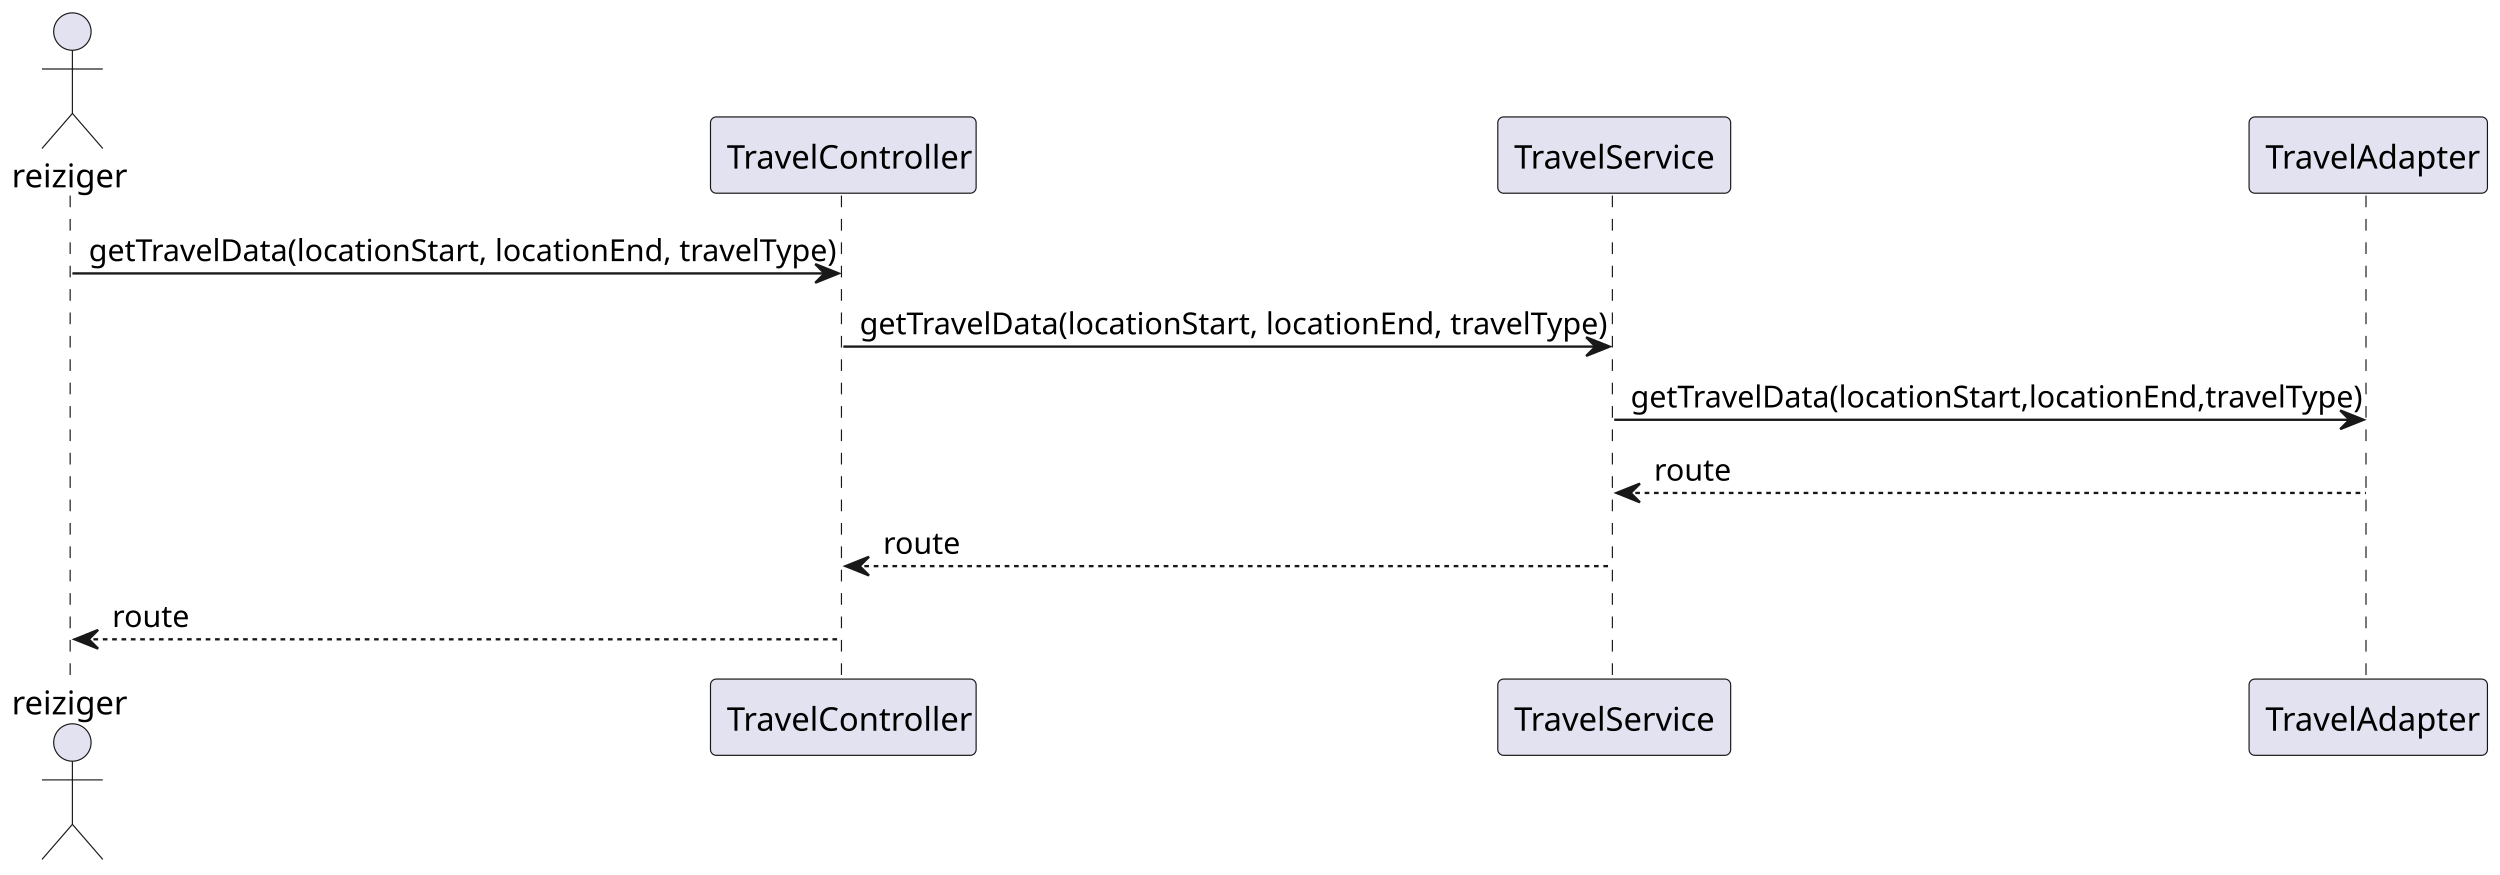
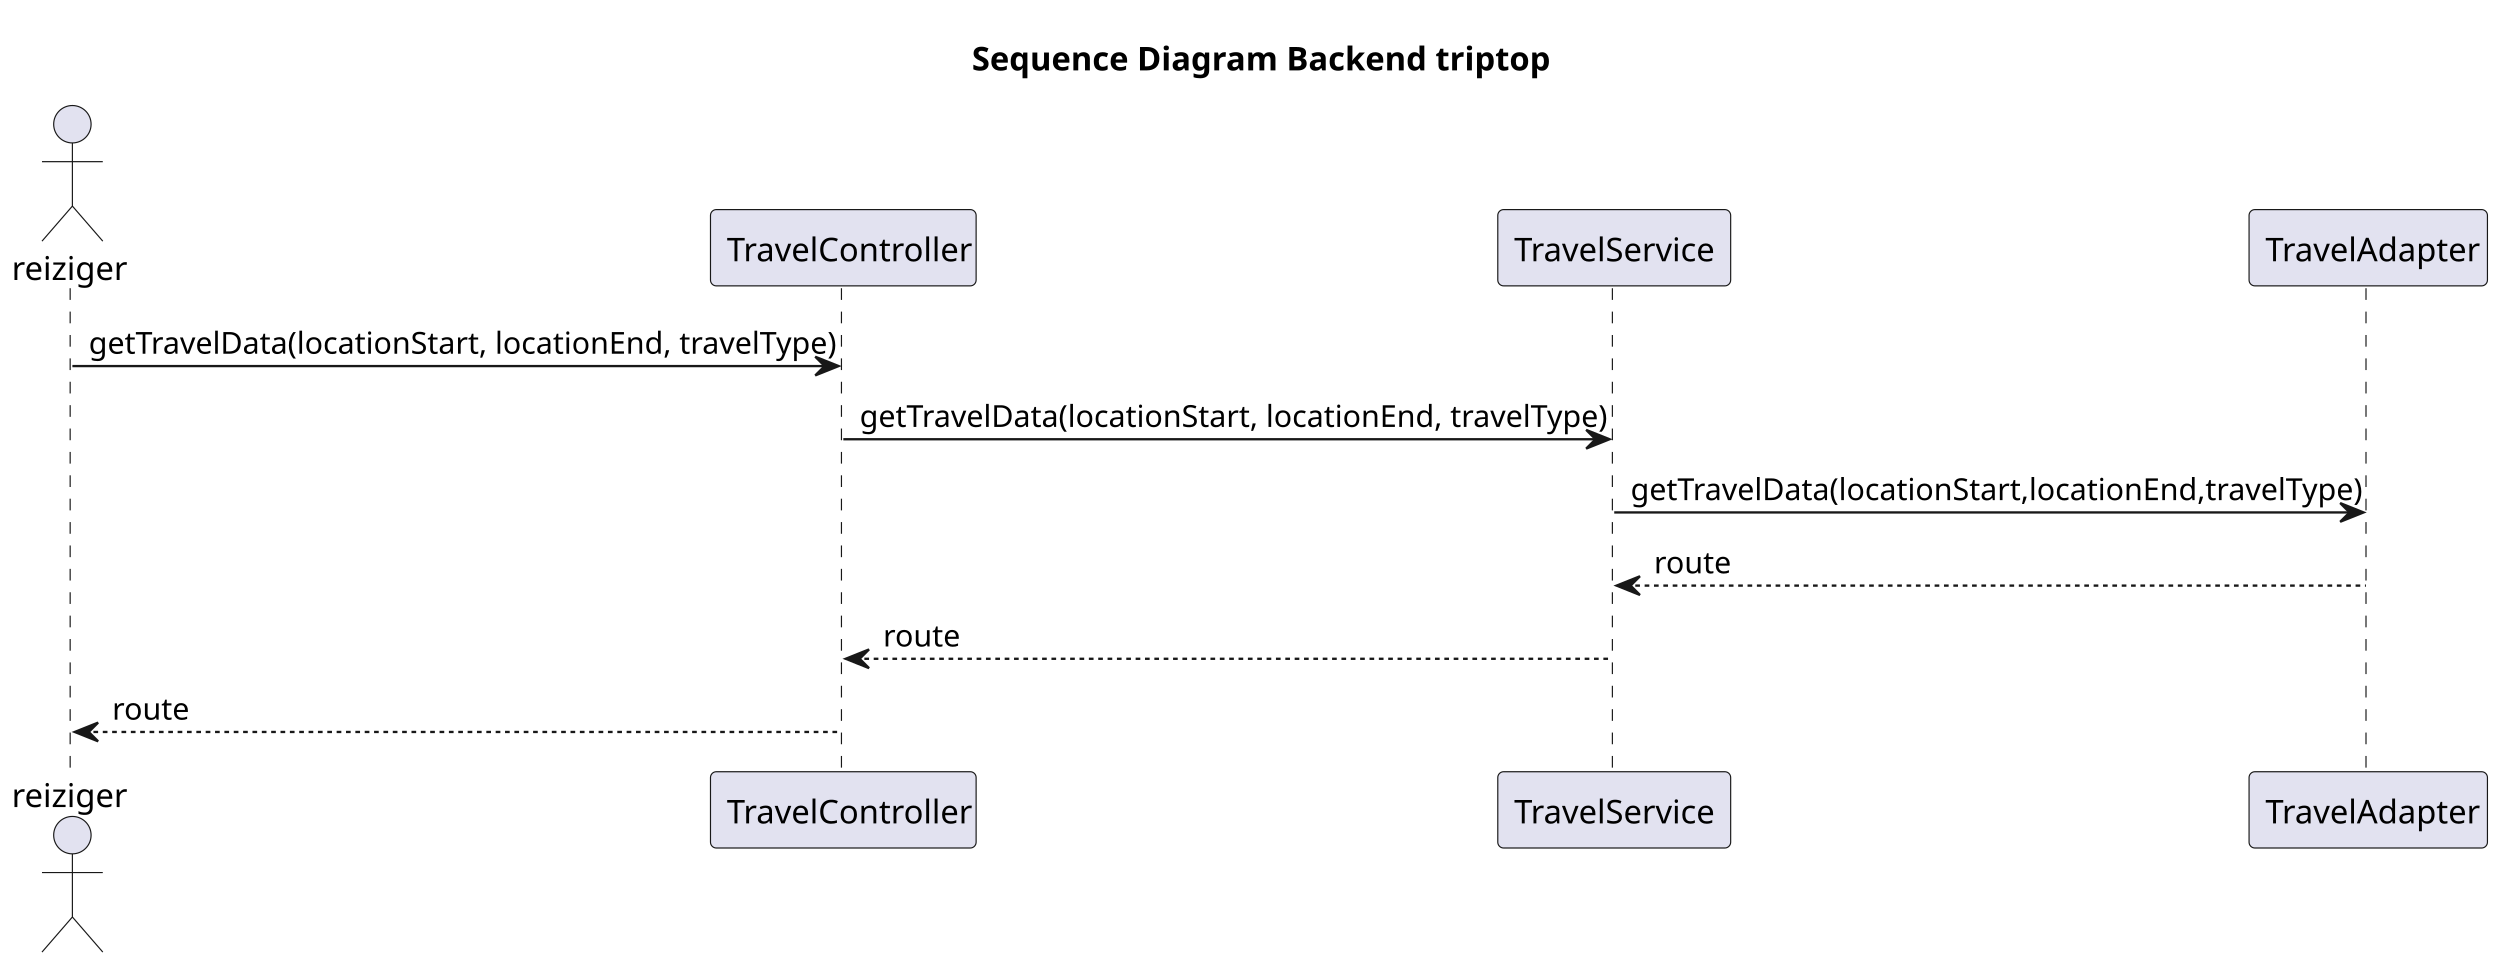
- <svg xmlns="http://www.w3.org/2000/svg" contentStyleType="text/css" height="374px" preserveAspectRatio="none" style="width:1069px;height:374px;background:#FFFFFF;" version="1.1" viewBox="0 0 1069 374" width="1069px" zoomAndPan="magnify">
+ <svg xmlns="http://www.w3.org/2000/svg" contentStyleType="text/css" height="414px" preserveAspectRatio="none" style="width:1069px;height:414px;background:#FFFFFF;" version="1.1" viewBox="0 0 1069 414" width="1069px" zoomAndPan="magnify">
  <defs />
  <g>
-     <line style="stroke:#181818;stroke-width:0.5;stroke-dasharray:5.0,5.0;" x1="30" x2="30" y1="83.621" y2="291.367" />
-     <line style="stroke:#181818;stroke-width:0.5;stroke-dasharray:5.0,5.0;" x1="359.805" x2="359.805" y1="83.621" y2="291.367" />
-     <line style="stroke:#181818;stroke-width:0.5;stroke-dasharray:5.0,5.0;" x1="689.454" x2="689.454" y1="83.621" y2="291.367" />
-     <line style="stroke:#181818;stroke-width:0.5;stroke-dasharray:5.0,5.0;" x1="1011.701" x2="1011.701" y1="83.621" y2="291.367" />
-     <text fill="#000000" font-family="sans-serif" font-size="14" lengthAdjust="spacing" textLength="45.903" x="5" y="80.107">reiziger</text>
-     <ellipse cx="30.952" cy="13.5" fill="#E2E2F0" rx="8" ry="8" style="stroke:#181818;stroke-width:0.5;" />
-     <path d="M30.952,21.5 L30.952,48.5 M17.952,29.5 L43.952,29.5 M30.952,48.5 L17.952,63.5 M30.952,48.5 L43.952,63.5 " fill="none" style="stroke:#181818;stroke-width:0.5;" />
-     <text fill="#000000" font-family="sans-serif" font-size="14" lengthAdjust="spacing" textLength="45.903" x="5" y="305.475">reiziger</text>
-     <ellipse cx="30.952" cy="317.488" fill="#E2E2F0" rx="8" ry="8" style="stroke:#181818;stroke-width:0.5;" />
-     <path d="M30.952,325.488 L30.952,352.488 M17.952,333.488 L43.952,333.488 M30.952,352.488 L17.952,367.488 M30.952,352.488 L43.952,367.488 " fill="none" style="stroke:#181818;stroke-width:0.5;" />
-     <rect fill="#E2E2F0" height="32.621" rx="2.5" ry="2.5" style="stroke:#181818;stroke-width:0.5;" width="113.586" x="303.805" y="50" />
-     <text fill="#000000" font-family="sans-serif" font-size="14" lengthAdjust="spacing" textLength="99.586" x="310.805" y="72.107">TravelController</text>
-     <rect fill="#E2E2F0" height="32.621" rx="2.5" ry="2.5" style="stroke:#181818;stroke-width:0.5;" width="113.586" x="303.805" y="290.367" />
-     <text fill="#000000" font-family="sans-serif" font-size="14" lengthAdjust="spacing" textLength="99.586" x="310.805" y="312.475">TravelController</text>
-     <rect fill="#E2E2F0" height="32.621" rx="2.5" ry="2.5" style="stroke:#181818;stroke-width:0.5;" width="99.579" x="640.454" y="50" />
-     <text fill="#000000" font-family="sans-serif" font-size="14" lengthAdjust="spacing" textLength="85.579" x="647.454" y="72.107">TravelService</text>
-     <rect fill="#E2E2F0" height="32.621" rx="2.5" ry="2.5" style="stroke:#181818;stroke-width:0.5;" width="99.579" x="640.454" y="290.367" />
-     <text fill="#000000" font-family="sans-serif" font-size="14" lengthAdjust="spacing" textLength="85.579" x="647.454" y="312.475">TravelService</text>
-     <rect fill="#E2E2F0" height="32.621" rx="2.5" ry="2.5" style="stroke:#181818;stroke-width:0.5;" width="101.931" x="961.701" y="50" />
-     <text fill="#000000" font-family="sans-serif" font-size="14" lengthAdjust="spacing" textLength="87.931" x="968.701" y="72.107">TravelAdapter</text>
-     <rect fill="#E2E2F0" height="32.621" rx="2.5" ry="2.5" style="stroke:#181818;stroke-width:0.5;" width="101.931" x="961.701" y="290.367" />
-     <text fill="#000000" font-family="sans-serif" font-size="14" lengthAdjust="spacing" textLength="87.931" x="968.701" y="312.475">TravelAdapter</text>
-     <polygon fill="#181818" points="348.598,112.912,358.598,116.912,348.598,120.912,352.598,116.912" style="stroke:#181818;stroke-width:1.0;" />
-     <line style="stroke:#181818;stroke-width:1.0;" x1="30.952" x2="354.598" y1="116.912" y2="116.912" />
-     <text fill="#000000" font-family="sans-serif" font-size="13" lengthAdjust="spacing" textLength="305.646" x="37.952" y="111.649">getTravelData(locationStart, locationEnd, travelType)</text>
-     <polygon fill="#181818" points="678.244,144.203,688.244,148.203,678.244,152.203,682.244,148.203" style="stroke:#181818;stroke-width:1.0;" />
-     <line style="stroke:#181818;stroke-width:1.0;" x1="360.598" x2="684.244" y1="148.203" y2="148.203" />
-     <text fill="#000000" font-family="sans-serif" font-size="13" lengthAdjust="spacing" textLength="305.646" x="367.598" y="142.94">getTravelData(locationStart, locationEnd, travelType)</text>
-     <polygon fill="#181818" points="1000.666,175.494,1010.666,179.494,1000.666,183.494,1004.666,179.494" style="stroke:#181818;stroke-width:1.0;" />
-     <line style="stroke:#181818;stroke-width:1.0;" x1="690.244" x2="1006.666" y1="179.494" y2="179.494" />
-     <text fill="#000000" font-family="sans-serif" font-size="13" lengthAdjust="spacing" textLength="298.422" x="697.244" y="174.231">getTravelData(locationStart,locationEnd,travelType)</text>
-     <polygon fill="#181818" points="701.244,206.785,691.244,210.785,701.244,214.785,697.244,210.785" style="stroke:#181818;stroke-width:1.0;" />
-     <line style="stroke:#181818;stroke-width:1.0;stroke-dasharray:2.0,2.0;" x1="695.244" x2="1011.666" y1="210.785" y2="210.785" />
-     <text fill="#000000" font-family="sans-serif" font-size="13" lengthAdjust="spacing" textLength="29.631" x="707.244" y="205.523">route</text>
-     <polygon fill="#181818" points="371.598,238.076,361.598,242.076,371.598,246.076,367.598,242.076" style="stroke:#181818;stroke-width:1.0;" />
-     <line style="stroke:#181818;stroke-width:1.0;stroke-dasharray:2.0,2.0;" x1="365.598" x2="689.244" y1="242.076" y2="242.076" />
-     <text fill="#000000" font-family="sans-serif" font-size="13" lengthAdjust="spacing" textLength="29.631" x="377.598" y="236.814">route</text>
-     <polygon fill="#181818" points="41.952,269.367,31.952,273.367,41.952,277.367,37.952,273.367" style="stroke:#181818;stroke-width:1.0;" />
-     <line style="stroke:#181818;stroke-width:1.0;stroke-dasharray:2.0,2.0;" x1="35.952" x2="359.598" y1="273.367" y2="273.367" />
-     <text fill="#000000" font-family="sans-serif" font-size="13" lengthAdjust="spacing" textLength="29.631" x="47.952" y="268.104">route</text>
+     <text fill="#000000" font-family="sans-serif" font-size="14" font-weight="bold" lengthAdjust="spacing" textLength="236.503" x="415.564" y="30.107">Sequence Diagram Backend triptop</text>
+     <line style="stroke:#181818;stroke-width:0.5;stroke-dasharray:5.0,5.0;" x1="30" x2="30" y1="123.242" y2="330.988" />
+     <line style="stroke:#181818;stroke-width:0.5;stroke-dasharray:5.0,5.0;" x1="359.805" x2="359.805" y1="123.242" y2="330.988" />
+     <line style="stroke:#181818;stroke-width:0.5;stroke-dasharray:5.0,5.0;" x1="689.454" x2="689.454" y1="123.242" y2="330.988" />
+     <line style="stroke:#181818;stroke-width:0.5;stroke-dasharray:5.0,5.0;" x1="1011.701" x2="1011.701" y1="123.242" y2="330.988" />
+     <text fill="#000000" font-family="sans-serif" font-size="14" lengthAdjust="spacing" textLength="45.903" x="5" y="119.728">reiziger</text>
+     <ellipse cx="30.952" cy="53.121" fill="#E2E2F0" rx="8" ry="8" style="stroke:#181818;stroke-width:0.5;" />
+     <path d="M30.952,61.121 L30.952,88.121 M17.952,69.121 L43.952,69.121 M30.952,88.121 L17.952,103.121 M30.952,88.121 L43.952,103.121 " fill="none" style="stroke:#181818;stroke-width:0.5;" />
+     <text fill="#000000" font-family="sans-serif" font-size="14" lengthAdjust="spacing" textLength="45.903" x="5" y="345.096">reiziger</text>
+     <ellipse cx="30.952" cy="357.109" fill="#E2E2F0" rx="8" ry="8" style="stroke:#181818;stroke-width:0.5;" />
+     <path d="M30.952,365.109 L30.952,392.109 M17.952,373.109 L43.952,373.109 M30.952,392.109 L17.952,407.109 M30.952,392.109 L43.952,407.109 " fill="none" style="stroke:#181818;stroke-width:0.5;" />
+     <rect fill="#E2E2F0" height="32.621" rx="2.5" ry="2.5" style="stroke:#181818;stroke-width:0.5;" width="113.586" x="303.805" y="89.621" />
+     <text fill="#000000" font-family="sans-serif" font-size="14" lengthAdjust="spacing" textLength="99.586" x="310.805" y="111.728">TravelController</text>
+     <rect fill="#E2E2F0" height="32.621" rx="2.5" ry="2.5" style="stroke:#181818;stroke-width:0.5;" width="113.586" x="303.805" y="329.988" />
+     <text fill="#000000" font-family="sans-serif" font-size="14" lengthAdjust="spacing" textLength="99.586" x="310.805" y="352.096">TravelController</text>
+     <rect fill="#E2E2F0" height="32.621" rx="2.5" ry="2.5" style="stroke:#181818;stroke-width:0.5;" width="99.579" x="640.454" y="89.621" />
+     <text fill="#000000" font-family="sans-serif" font-size="14" lengthAdjust="spacing" textLength="85.579" x="647.454" y="111.728">TravelService</text>
+     <rect fill="#E2E2F0" height="32.621" rx="2.5" ry="2.5" style="stroke:#181818;stroke-width:0.5;" width="99.579" x="640.454" y="329.988" />
+     <text fill="#000000" font-family="sans-serif" font-size="14" lengthAdjust="spacing" textLength="85.579" x="647.454" y="352.096">TravelService</text>
+     <rect fill="#E2E2F0" height="32.621" rx="2.5" ry="2.5" style="stroke:#181818;stroke-width:0.5;" width="101.931" x="961.701" y="89.621" />
+     <text fill="#000000" font-family="sans-serif" font-size="14" lengthAdjust="spacing" textLength="87.931" x="968.701" y="111.728">TravelAdapter</text>
+     <rect fill="#E2E2F0" height="32.621" rx="2.5" ry="2.5" style="stroke:#181818;stroke-width:0.5;" width="101.931" x="961.701" y="329.988" />
+     <text fill="#000000" font-family="sans-serif" font-size="14" lengthAdjust="spacing" textLength="87.931" x="968.701" y="352.096">TravelAdapter</text>
+     <polygon fill="#181818" points="348.598,152.533,358.598,156.533,348.598,160.533,352.598,156.533" style="stroke:#181818;stroke-width:1.0;" />
+     <line style="stroke:#181818;stroke-width:1.0;" x1="30.952" x2="354.598" y1="156.533" y2="156.533" />
+     <text fill="#000000" font-family="sans-serif" font-size="13" lengthAdjust="spacing" textLength="305.646" x="37.952" y="151.27">getTravelData(locationStart, locationEnd, travelType)</text>
+     <polygon fill="#181818" points="678.244,183.824,688.244,187.824,678.244,191.824,682.244,187.824" style="stroke:#181818;stroke-width:1.0;" />
+     <line style="stroke:#181818;stroke-width:1.0;" x1="360.598" x2="684.244" y1="187.824" y2="187.824" />
+     <text fill="#000000" font-family="sans-serif" font-size="13" lengthAdjust="spacing" textLength="305.646" x="367.598" y="182.561">getTravelData(locationStart, locationEnd, travelType)</text>
+     <polygon fill="#181818" points="1000.666,215.115,1010.666,219.115,1000.666,223.115,1004.666,219.115" style="stroke:#181818;stroke-width:1.0;" />
+     <line style="stroke:#181818;stroke-width:1.0;" x1="690.244" x2="1006.666" y1="219.115" y2="219.115" />
+     <text fill="#000000" font-family="sans-serif" font-size="13" lengthAdjust="spacing" textLength="298.422" x="697.244" y="213.852">getTravelData(locationStart,locationEnd,travelType)</text>
+     <polygon fill="#181818" points="701.244,246.406,691.244,250.406,701.244,254.406,697.244,250.406" style="stroke:#181818;stroke-width:1.0;" />
+     <line style="stroke:#181818;stroke-width:1.0;stroke-dasharray:2.0,2.0;" x1="695.244" x2="1011.666" y1="250.406" y2="250.406" />
+     <text fill="#000000" font-family="sans-serif" font-size="13" lengthAdjust="spacing" textLength="29.631" x="707.244" y="245.144">route</text>
+     <polygon fill="#181818" points="371.598,277.697,361.598,281.697,371.598,285.697,367.598,281.697" style="stroke:#181818;stroke-width:1.0;" />
+     <line style="stroke:#181818;stroke-width:1.0;stroke-dasharray:2.0,2.0;" x1="365.598" x2="689.244" y1="281.697" y2="281.697" />
+     <text fill="#000000" font-family="sans-serif" font-size="13" lengthAdjust="spacing" textLength="29.631" x="377.598" y="276.435">route</text>
+     <polygon fill="#181818" points="41.952,308.988,31.952,312.988,41.952,316.988,37.952,312.988" style="stroke:#181818;stroke-width:1.0;" />
+     <line style="stroke:#181818;stroke-width:1.0;stroke-dasharray:2.0,2.0;" x1="35.952" x2="359.598" y1="312.988" y2="312.988" />
+     <text fill="#000000" font-family="sans-serif" font-size="13" lengthAdjust="spacing" textLength="29.631" x="47.952" y="307.726">route</text>
  </g>
</svg>
